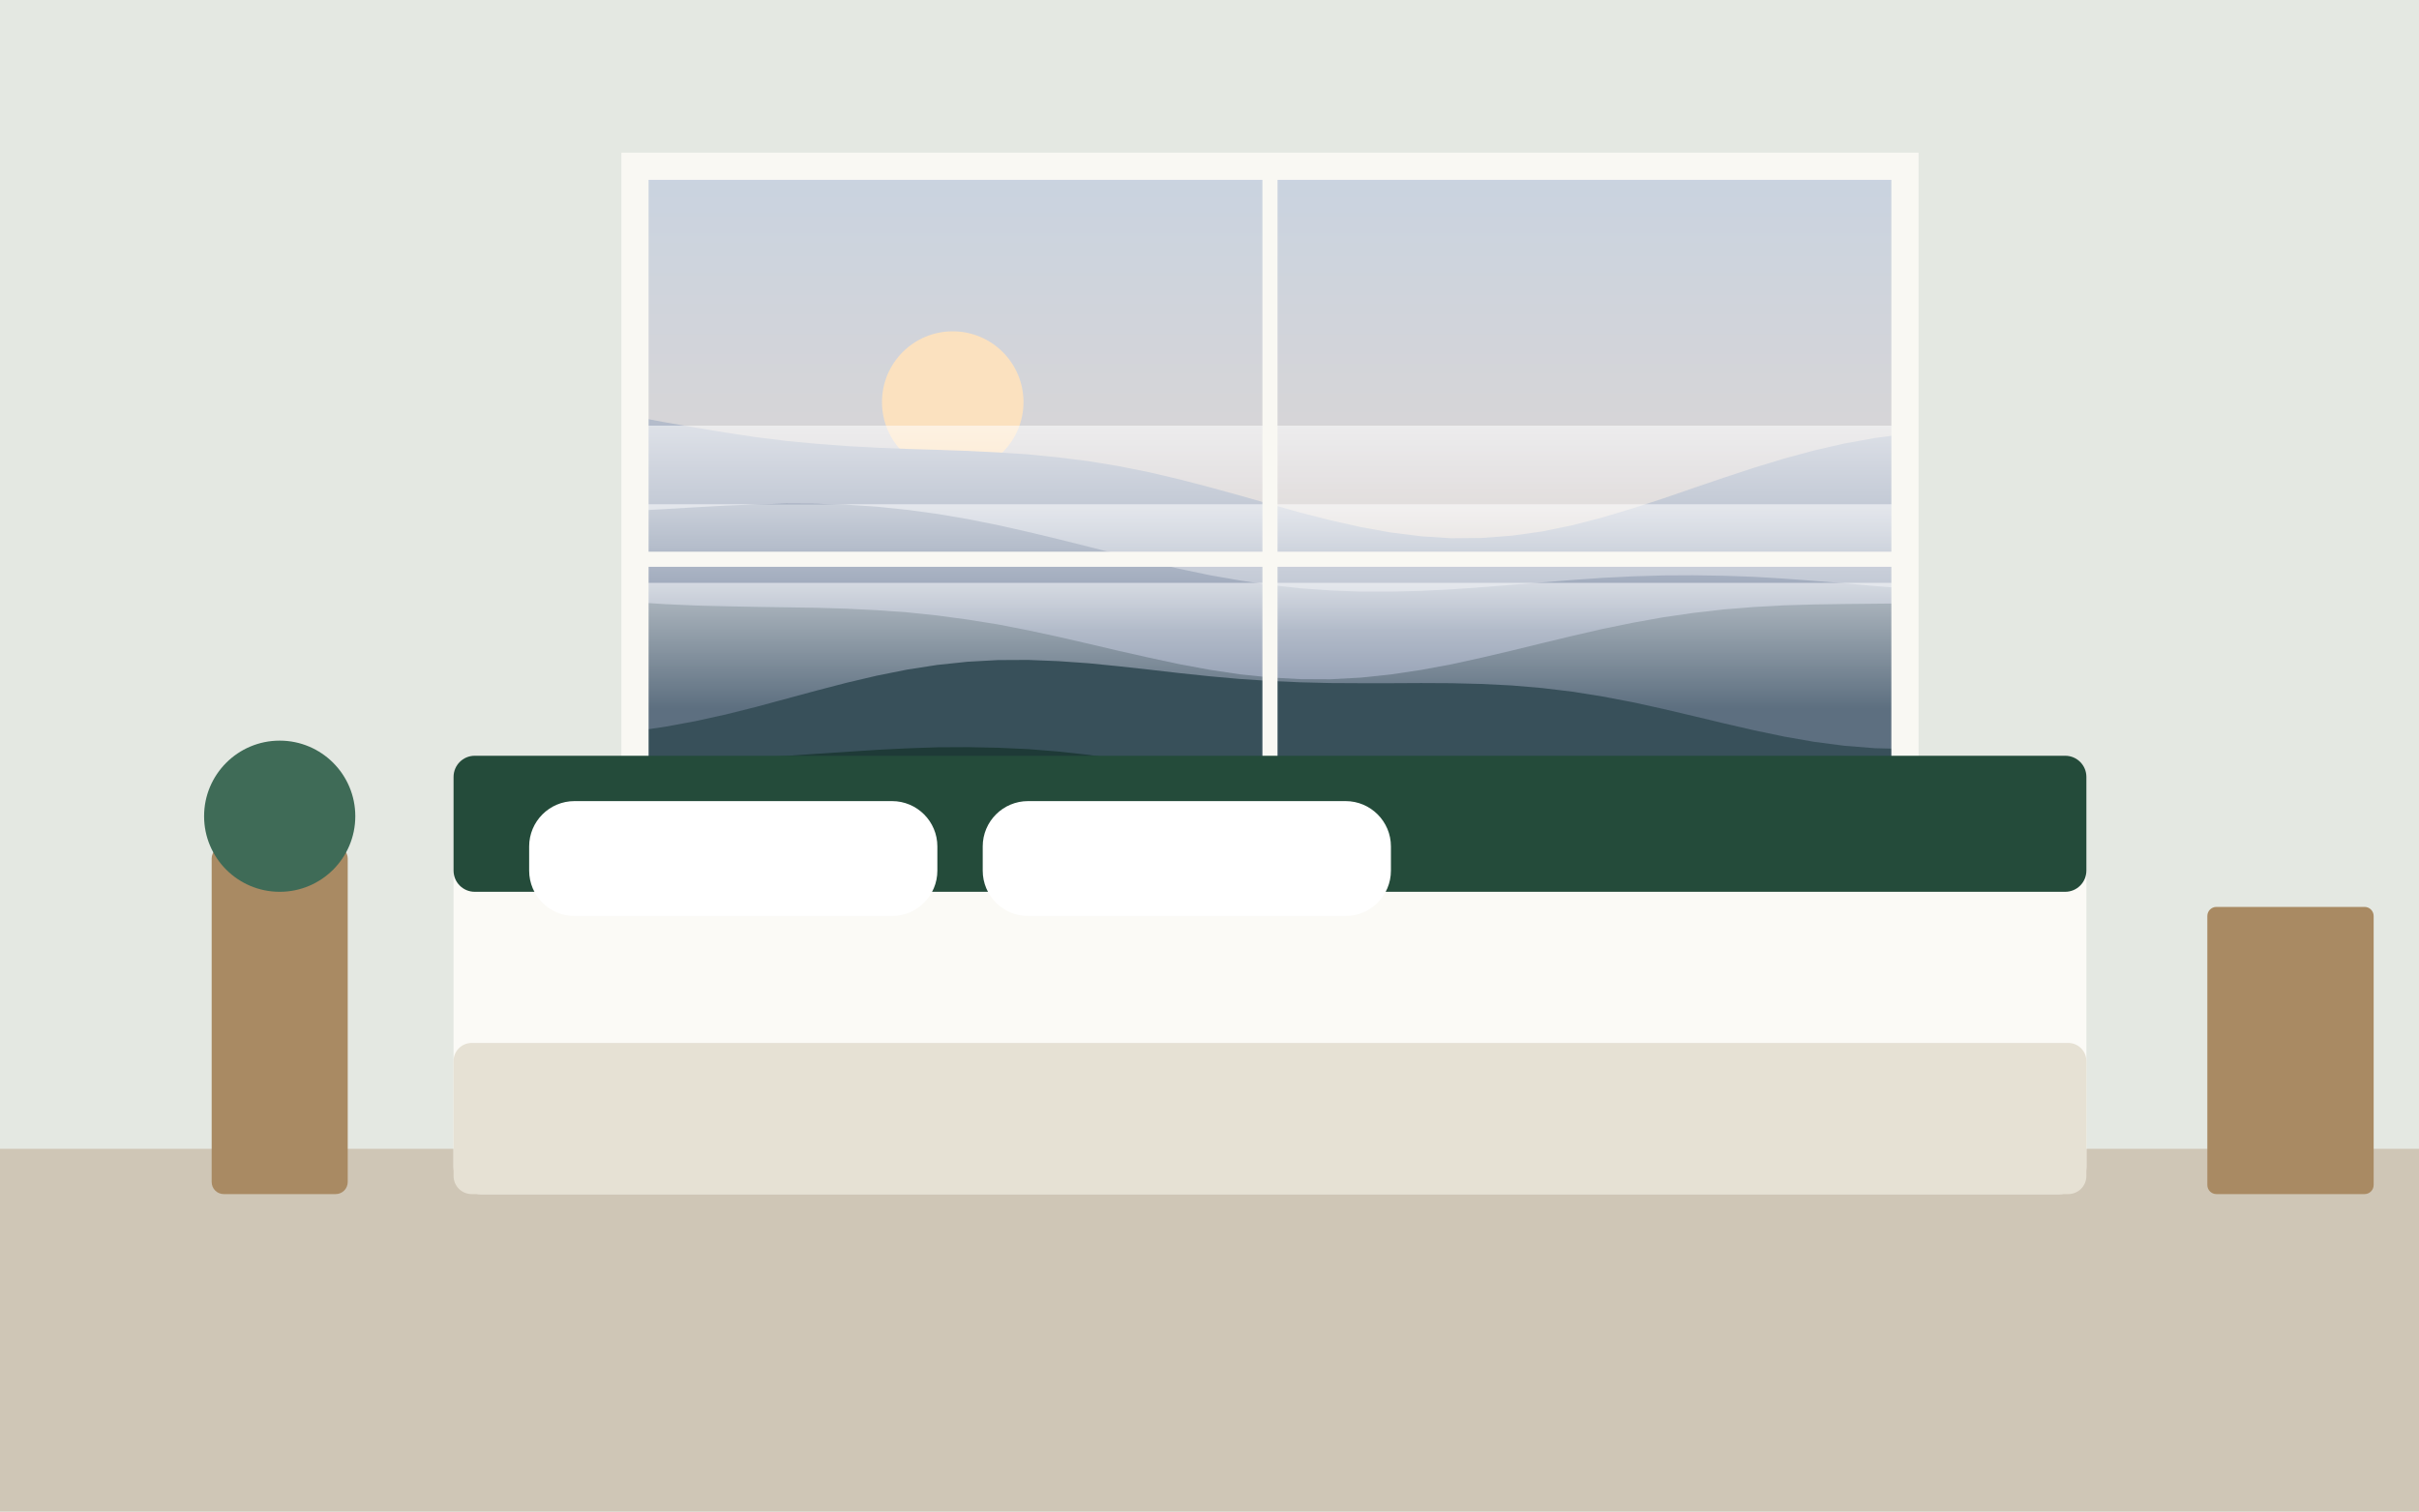
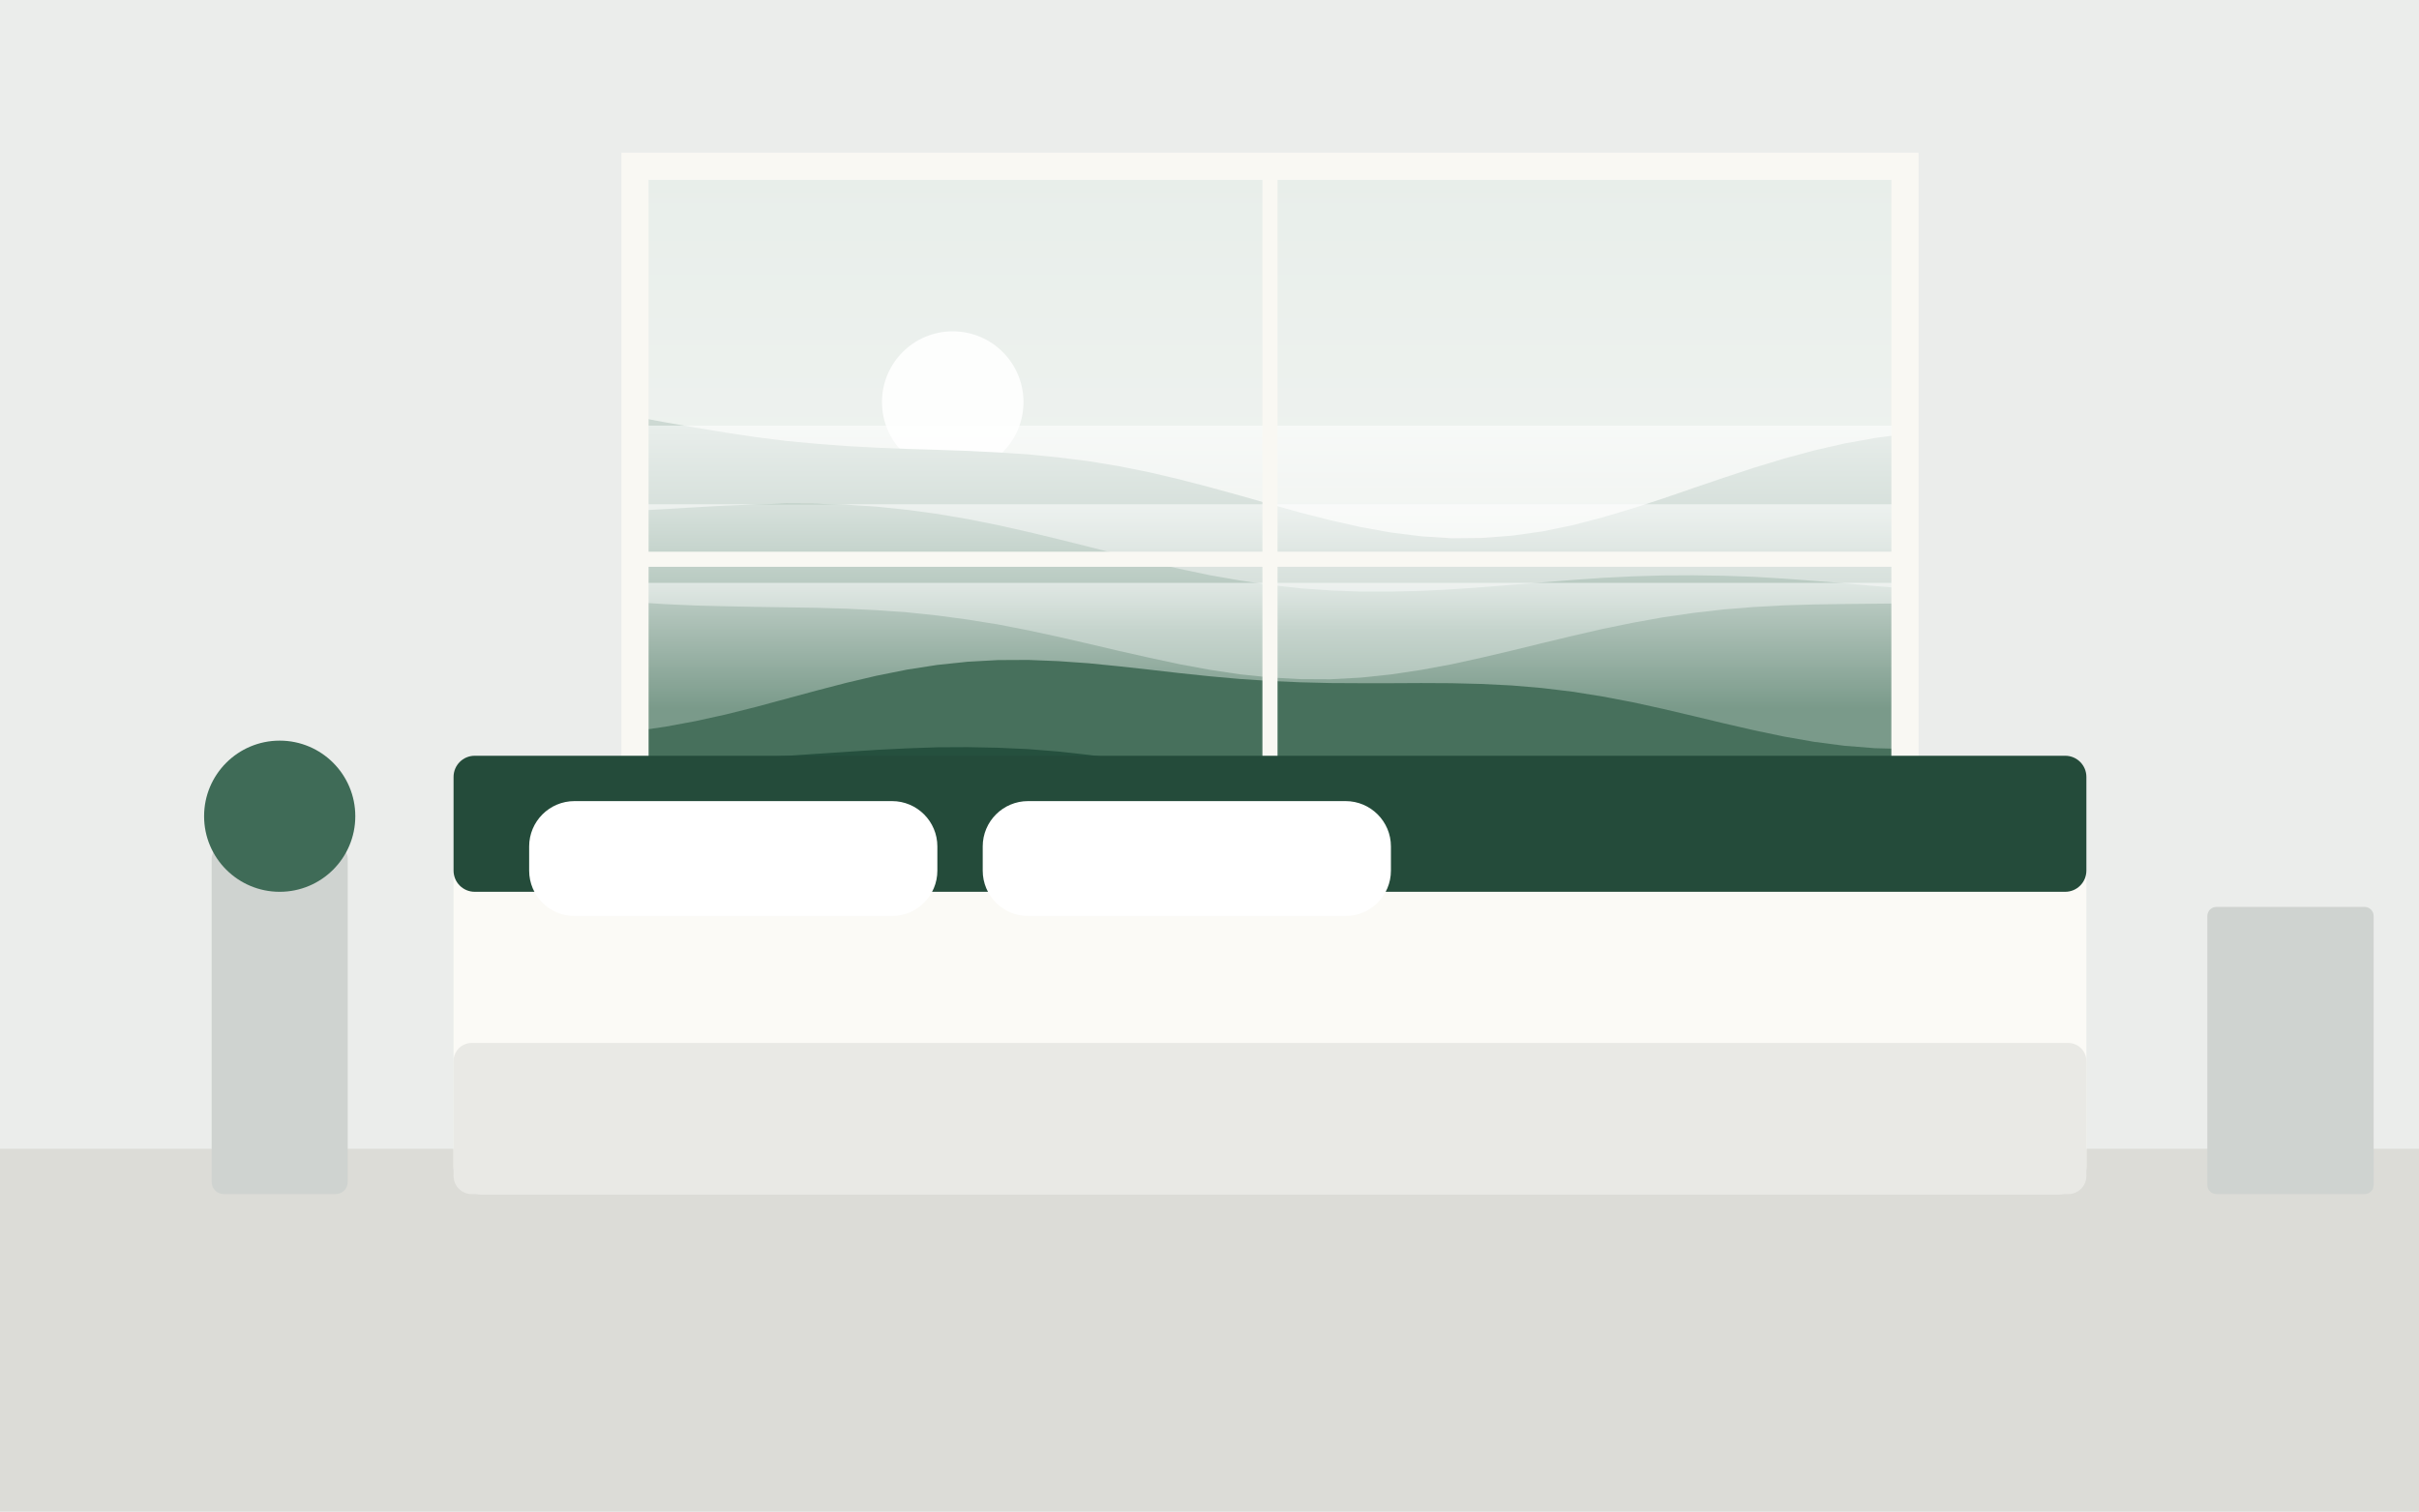
<svg xmlns="http://www.w3.org/2000/svg" viewBox="0 0 1600 1000" width="1600" height="1000" preserveAspectRatio="xMidYMid slice" role="img">
  <defs>
    <linearGradient id="s51" x1="0" y1="0" x2="0" y2="1">
-       <stop offset="0" stop-color="#c9d3e0" />
-       <stop offset="1" stop-color="#f1d9c6" />
+       <stop offset="0" stop-color="#e8eeea" />
+       <stop offset="1" stop-color="#f8f9f7" />
    </linearGradient>
    <linearGradient id="m51" x1="0" y1="0" x2="0" y2="1">
      <stop offset="0" stop-color="#fff" stop-opacity=".55" />
      <stop offset="1" stop-color="#fff" stop-opacity="0" />
    </linearGradient>
  </defs>
-   <rect width="1600" height="1000" fill="#e4e8e2" />
-   <rect y="760" width="1600" height="240" fill="#cfc6b6" />
+   <rect width="1600" height="1000" fill="#ebedeb" />
+   <rect y="760" width="1600" height="240" fill="#dcdcd7" />
  <clipPath id="w51">
    <rect x="420" y="110" width="840" height="520" />
  </clipPath>
  <g clip-path="url(#w51)">
    <rect x="420" y="110" width="840" height="520" fill="url(#s51)" />
-     <circle cx="630.168" cy="266" r="46.8" fill="#ffe2bd" opacity=".9" />
-     <path d="M420 630 L420 307.6 L420 275.7 L440 279.4 L460 282.9 L480 286.2 L500 289.2 L520 291.7 L540 293.6 L560 295.1 L580 296.2 L600 297.0 L620 297.6 L640 298.3 L660 299.3 L680 300.6 L700 302.6 L720 305.1 L740 308.4 L760 312.4 L780 317.1 L800 322.3 L820 327.8 L840 333.5 L860 339.1 L880 344.2 L900 348.7 L920 352.3 L940 354.8 L960 356.1 L980 355.9 L1000 354.4 L1020 351.6 L1040 347.5 L1060 342.3 L1080 336.3 L1100 329.8 L1120 322.9 L1140 316.1 L1160 309.5 L1180 303.4 L1200 298.0 L1220 293.4 L1240 289.8 L1260 287.1 L1260 630Z" fill="#b4bccb" />
+     <circle cx="630.168" cy="266" r="46.8" fill="#ffffff" opacity=".9" />
+     <path d="M420 630 L420 307.6 L420 275.7 L440 279.4 L460 282.9 L480 286.2 L500 289.2 L520 291.7 L540 293.6 L560 295.1 L580 296.2 L600 297.0 L620 297.6 L640 298.3 L660 299.3 L680 300.6 L700 302.6 L720 305.1 L740 308.4 L760 312.4 L780 317.1 L800 322.3 L820 327.8 L840 333.5 L860 339.1 L880 344.2 L900 348.7 L920 352.3 L940 354.8 L960 356.1 L980 355.9 L1000 354.4 L1020 351.6 L1040 347.5 L1060 342.3 L1080 336.3 L1100 329.8 L1120 322.9 L1140 316.1 L1160 309.5 L1180 303.4 L1200 298.0 L1220 293.4 L1240 289.8 L1260 287.1 L1260 630Z" fill="#cdd9d3" />
    <rect x="420" y="281.6" width="840" height="83.2" fill="url(#m51)" />
-     <path d="M420 630 L420 359.6 L420 337.9 L440 336.8 L460 335.6 L480 334.5 L500 333.7 L520 333.2 L540 333.3 L560 333.9 L580 335.2 L600 337.3 L620 340.0 L640 343.4 L660 347.4 L680 351.9 L700 356.7 L720 361.7 L740 366.8 L760 371.7 L780 376.3 L800 380.5 L820 384.0 L840 387.0 L860 389.2 L880 390.6 L900 391.4 L920 391.4 L940 390.9 L960 389.9 L980 388.5 L1000 386.9 L1020 385.3 L1040 383.7 L1060 382.3 L1080 381.3 L1100 380.7 L1120 380.6 L1140 380.9 L1160 381.6 L1180 382.8 L1200 384.3 L1220 385.9 L1240 387.7 L1260 389.3 L1260 630Z" fill="#8a97ad" />
+     <path d="M420 630 L420 359.6 L420 337.9 L440 336.8 L460 335.6 L480 334.5 L500 333.7 L520 333.2 L540 333.3 L560 333.9 L580 335.2 L600 337.3 L620 340.0 L640 343.4 L660 347.4 L680 351.9 L700 356.7 L720 361.7 L740 366.8 L760 371.7 L780 376.3 L800 380.5 L820 384.0 L840 387.0 L860 389.2 L880 390.6 L900 391.4 L920 391.4 L940 390.9 L960 389.9 L980 388.5 L1000 386.9 L1020 385.3 L1040 383.7 L1060 382.3 L1080 381.3 L1100 380.7 L1120 380.6 L1140 380.9 L1160 381.6 L1180 382.8 L1200 384.3 L1220 385.9 L1240 387.7 L1260 389.3 L1260 630Z" fill="#a7bdb2" />
    <rect x="420" y="333.6" width="840" height="83.2" fill="url(#m51)" />
-     <path d="M420 630 L420 411.6 L420 398.4 L440 399.7 L460 400.6 L480 401.1 L500 401.5 L520 401.8 L540 402.1 L560 402.7 L580 403.7 L600 405.1 L620 407.2 L640 409.9 L660 413.1 L680 417.0 L700 421.3 L720 425.9 L740 430.6 L760 435.1 L780 439.4 L800 443.1 L820 446.1 L840 448.2 L860 449.3 L880 449.4 L900 448.3 L920 446.2 L940 443.2 L960 439.5 L980 435.1 L1000 430.4 L1020 425.5 L1040 420.7 L1060 416.1 L1080 412.0 L1100 408.4 L1120 405.5 L1140 403.2 L1160 401.6 L1180 400.5 L1200 399.9 L1220 399.6 L1240 399.4 L1260 399.2 L1260 630Z" fill="#5d6f80" />
+     <path d="M420 630 L420 411.6 L420 398.4 L440 399.7 L460 400.6 L480 401.1 L500 401.5 L520 401.8 L540 402.1 L560 402.7 L580 403.7 L600 405.1 L620 407.2 L640 409.9 L660 413.1 L680 417.0 L700 421.3 L720 425.9 L740 430.6 L760 435.1 L780 439.4 L800 443.1 L820 446.1 L840 448.2 L860 449.3 L880 449.4 L900 448.3 L920 446.2 L940 443.2 L960 439.5 L980 435.1 L1000 430.4 L1020 425.5 L1040 420.7 L1060 416.1 L1080 412.0 L1100 408.4 L1120 405.5 L1140 403.2 L1160 401.6 L1180 400.5 L1200 399.9 L1220 399.6 L1240 399.4 L1260 399.2 L1260 630Z" fill="#7a9a8a" />
    <rect x="420" y="385.6" width="840" height="83.2" fill="url(#m51)" />
-     <path d="M420 630 L420 463.6 L420 483.7 L440 480.8 L460 477.1 L480 472.7 L500 467.7 L520 462.3 L540 456.9 L560 451.7 L580 447.0 L600 443.0 L620 439.9 L640 437.8 L660 436.7 L680 436.6 L700 437.4 L720 438.8 L740 440.8 L760 443.0 L780 445.3 L800 447.4 L820 449.2 L840 450.5 L860 451.4 L880 451.9 L900 452.0 L920 452.0 L940 451.9 L960 452.0 L980 452.5 L1000 453.5 L1020 455.2 L1040 457.6 L1060 460.8 L1080 464.6 L1100 469.0 L1120 473.7 L1140 478.5 L1160 483.1 L1180 487.3 L1200 490.8 L1220 493.4 L1240 495.0 L1260 495.5 L1260 630Z" fill="#38505a" />
-     <path d="M420 630 L420 515.6 L420 503.3 L440 503.3 L460 502.9 L480 502.3 L500 501.3 L520 500.1 L540 498.7 L560 497.4 L580 496.1 L600 495.1 L620 494.4 L640 494.3 L660 494.7 L680 495.6 L700 497.2 L720 499.4 L740 502.1 L760 505.3 L780 508.7 L800 512.3 L820 516.0 L840 519.5 L860 522.7 L880 525.5 L900 527.9 L920 529.7 L940 531.0 L960 531.7 L980 531.9 L1000 531.7 L1020 531.2 L1040 530.5 L1060 529.7 L1080 529.0 L1100 528.4 L1120 528.1 L1140 528.1 L1160 528.5 L1180 529.1 L1200 530.1 L1220 531.3 L1240 532.6 L1260 533.9 L1260 630Z" fill="#1e3a37" />
+     <path d="M420 630 L420 463.6 L420 483.7 L440 480.8 L460 477.1 L480 472.7 L500 467.7 L520 462.3 L540 456.9 L560 451.7 L580 447.0 L600 443.0 L620 439.9 L640 437.8 L660 436.7 L680 436.6 L700 437.4 L720 438.8 L740 440.8 L760 443.0 L780 445.3 L800 447.4 L820 449.2 L840 450.5 L860 451.4 L880 451.9 L900 452.0 L920 452.0 L940 451.9 L960 452.0 L980 452.5 L1000 453.5 L1020 455.2 L1040 457.6 L1060 460.8 L1080 464.6 L1100 469.0 L1120 473.7 L1140 478.5 L1160 483.1 L1180 487.3 L1200 490.8 L1220 493.4 L1240 495.0 L1260 495.5 L1260 630Z" fill="#47705c" />
+     <path d="M420 630 L420 515.6 L420 503.3 L440 503.3 L460 502.9 L480 502.3 L500 501.3 L520 500.1 L540 498.7 L560 497.4 L580 496.1 L600 495.1 L620 494.4 L640 494.3 L660 494.7 L680 495.6 L700 497.2 L720 499.4 L740 502.1 L760 505.3 L780 508.7 L800 512.3 L820 516.0 L840 519.5 L860 522.7 L880 525.5 L900 527.9 L920 529.7 L940 531.0 L960 531.7 L980 531.9 L1000 531.7 L1020 531.2 L1040 530.5 L1060 529.7 L1080 529.0 L1100 528.4 L1120 528.1 L1140 528.1 L1160 528.5 L1180 529.1 L1200 530.1 L1220 531.3 L1240 532.6 L1260 533.9 L1260 630Z" fill="#25503e" />
  </g>
  <rect x="420" y="110" width="840" height="520" fill="none" stroke="#f9f8f3" stroke-width="18" />
  <path d="M840 110V630M420 370H1260" stroke="#f9f8f3" stroke-width="10" />
  <rect x="300" y="560" width="1080" height="230" rx="18" fill="#fbfaf6" />
  <rect x="300" y="500" width="1080" height="90" rx="14" fill="#244b3a" />
  <rect x="350" y="530" width="270" height="76" rx="30" fill="#fff" />
  <rect x="650" y="530" width="270" height="76" rx="30" fill="#fff" />
-   <rect x="300" y="690" width="1080" height="100" rx="12" fill="#e6e1d4" />
-   <rect x="140" y="560" width="90" height="230" rx="8" fill="#a98a63" />
+   <rect x="300" y="690" width="1080" height="100" rx="12" fill="#e9e9e5" />
+   <rect x="140" y="560" width="90" height="230" rx="8" fill="#cfd3d0" />
  <circle cx="185" cy="540" r="50.006" fill="#3f6b57" />
-   <rect x="1460" y="600" width="110" height="190" rx="6" fill="#a98a63" />
+   <rect x="1460" y="600" width="110" height="190" rx="6" fill="#cfd3d0" />
</svg>
